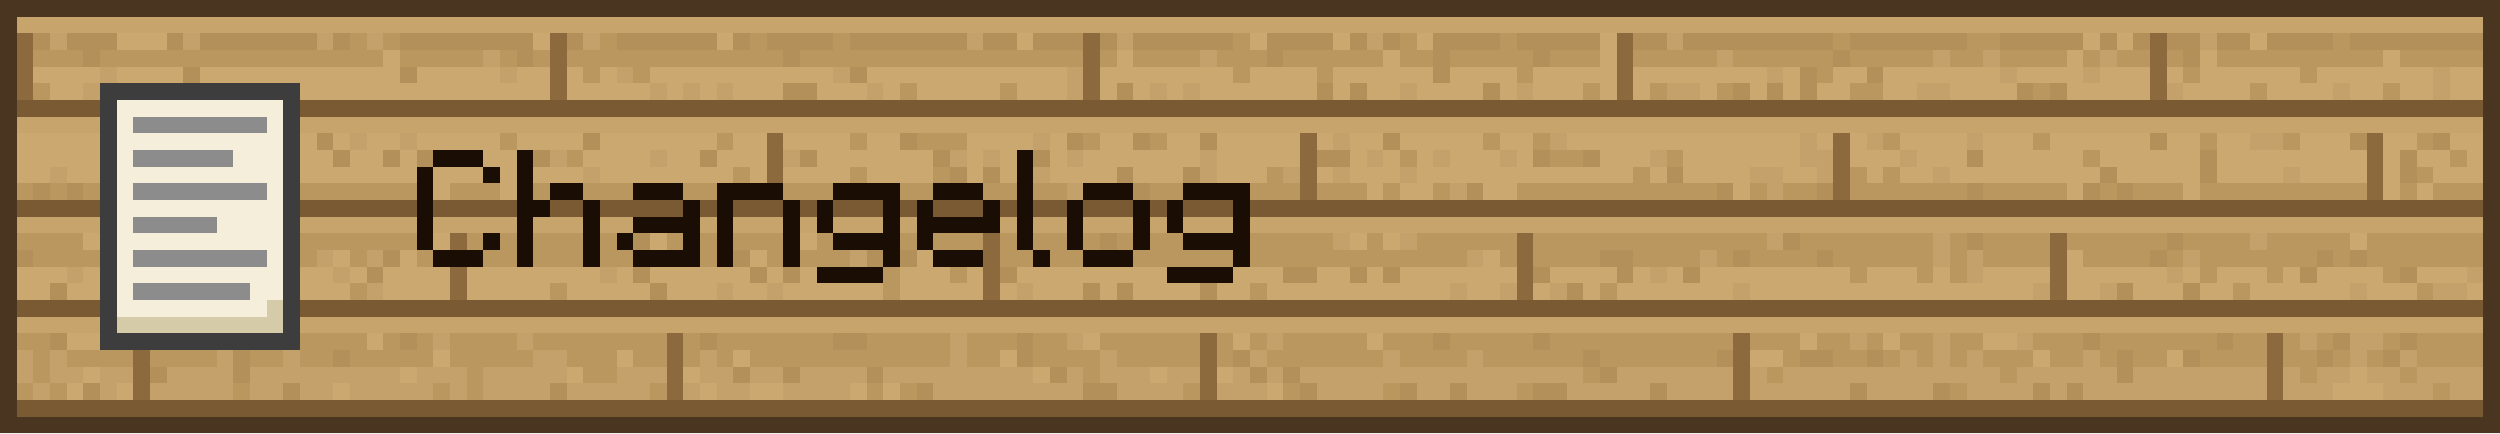
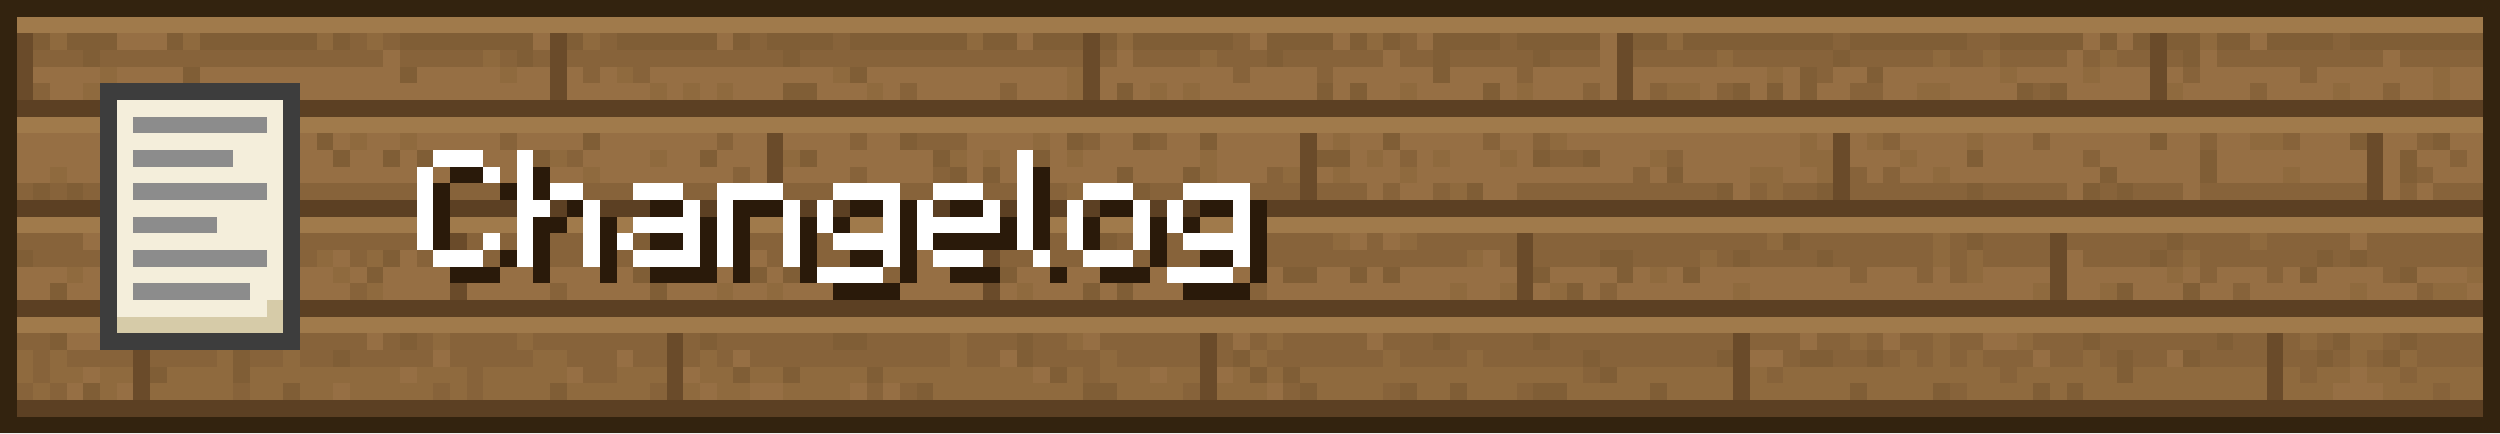
<svg xmlns="http://www.w3.org/2000/svg" width="300" height="52" viewBox="0 0 150 26" shape-rendering="crispEdges">
-   <path fill="#4a3520" d="M0 0h150v1h-150zM0 1h1v1h-1zM149 1h1v1h-1zM0 2h1v1h-1zM149 2h1v1h-1zM0 3h1v1h-1zM149 3h1v1h-1zM0 4h1v1h-1zM149 4h1v1h-1zM0 5h1v1h-1zM149 5h1v1h-1zM0 6h1v1h-1zM149 6h1v1h-1zM0 7h1v1h-1zM149 7h1v1h-1zM0 8h1v1h-1zM149 8h1v1h-1zM0 9h1v1h-1zM149 9h1v1h-1zM0 10h1v1h-1zM149 10h1v1h-1zM0 11h1v1h-1zM149 11h1v1h-1zM0 12h1v1h-1zM149 12h1v1h-1zM0 13h1v1h-1zM149 13h1v1h-1zM0 14h1v1h-1zM149 14h1v1h-1zM0 15h1v1h-1zM149 15h1v1h-1zM0 16h1v1h-1zM149 16h1v1h-1zM0 17h1v1h-1zM149 17h1v1h-1zM0 18h1v1h-1zM149 18h1v1h-1zM0 19h1v1h-1zM149 19h1v1h-1zM0 20h1v1h-1zM149 20h1v1h-1zM0 21h1v1h-1zM149 21h1v1h-1zM0 22h1v1h-1zM149 22h1v1h-1zM0 23h1v1h-1zM149 23h1v1h-1zM0 24h1v1h-1zM149 24h1v1h-1zM0 25h150v1h-150z" />
-   <path fill="#c7a46c" d="M1 1h148v1h-148zM1 7h5v1h-5zM18 7h131v1h-131zM1 13h5v1h-5zM18 13h7v1h-7zM26 13h5v1h-5zM32 13h3v1h-3zM36 13h2v1h-2zM42 13h1v1h-1zM44 13h3v1h-3zM48 13h1v1h-1zM50 13h3v1h-3zM54 13h1v1h-1zM60 13h1v1h-1zM62 13h2v1h-2zM65 13h3v1h-3zM69 13h1v1h-1zM71 13h3v1h-3zM75 13h74v1h-74zM1 19h5v1h-5zM18 19h131v1h-131z" />
-   <path fill="#8c6a3d" d="M1 2h1v1h-1zM33 2h1v1h-1zM65 2h1v1h-1zM97 2h1v1h-1zM129 2h1v1h-1zM1 3h1v1h-1zM33 3h1v1h-1zM65 3h1v1h-1zM97 3h1v1h-1zM129 3h1v1h-1zM1 4h1v1h-1zM33 4h1v1h-1zM65 4h1v1h-1zM97 4h1v1h-1zM129 4h1v1h-1zM1 5h1v1h-1zM33 5h1v1h-1zM65 5h1v1h-1zM97 5h1v1h-1zM129 5h1v1h-1zM46 8h1v1h-1zM78 8h1v1h-1zM110 8h1v1h-1zM142 8h1v1h-1zM46 9h1v1h-1zM78 9h1v1h-1zM110 9h1v1h-1zM142 9h1v1h-1zM46 10h1v1h-1zM78 10h1v1h-1zM110 10h1v1h-1zM142 10h1v1h-1zM78 11h1v1h-1zM110 11h1v1h-1zM142 11h1v1h-1zM27 14h1v1h-1zM59 14h1v1h-1zM91 14h1v1h-1zM123 14h1v1h-1zM59 15h1v1h-1zM91 15h1v1h-1zM123 15h1v1h-1zM27 16h1v1h-1zM59 16h1v1h-1zM91 16h1v1h-1zM123 16h1v1h-1zM27 17h1v1h-1zM59 17h1v1h-1zM91 17h1v1h-1zM123 17h1v1h-1zM40 20h1v1h-1zM72 20h1v1h-1zM104 20h1v1h-1zM136 20h1v1h-1zM8 21h1v1h-1zM40 21h1v1h-1zM72 21h1v1h-1zM104 21h1v1h-1zM136 21h1v1h-1zM8 22h1v1h-1zM40 22h1v1h-1zM72 22h1v1h-1zM104 22h1v1h-1zM136 22h1v1h-1zM8 23h1v1h-1zM40 23h1v1h-1zM72 23h1v1h-1zM104 23h1v1h-1zM136 23h1v1h-1z" />
-   <path fill="#b38f5a" d="M2 2h1v1h-1zM4 2h3v1h-3zM10 2h1v1h-1zM12 2h7v1h-7zM20 2h1v1h-1zM24 2h8v1h-8zM34 2h1v1h-1zM37 2h6v1h-6zM44 2h1v1h-1zM46 2h4v1h-4zM51 2h7v1h-7zM59 2h2v1h-2zM62 2h3v1h-3zM66 2h1v1h-1zM68 2h6v1h-6zM76 2h4v1h-4zM81 2h1v1h-1zM83 2h1v1h-1zM86 2h4v1h-4zM91 2h5v1h-5zM98 2h2v1h-2zM101 2h9v1h-9zM111 2h7v1h-7zM120 2h5v1h-5zM126 2h1v1h-1zM128 2h1v1h-1zM130 2h2v1h-2zM133 2h2v1h-2zM136 2h4v1h-4zM141 2h8v1h-8zM5 3h1v1h-1zM31 3h1v1h-1zM47 3h1v1h-1zM76 3h1v1h-1zM86 3h1v1h-1zM92 3h1v1h-1zM110 3h1v1h-1zM131 3h1v1h-1zM11 4h1v1h-1zM24 4h1v1h-1zM51 4h1v1h-1zM86 4h1v1h-1zM108 4h1v1h-1zM112 4h1v1h-1zM47 5h2v1h-2zM67 5h1v1h-1zM79 5h1v1h-1zM81 5h1v1h-1zM89 5h1v1h-1zM104 5h1v1h-1zM106 5h1v1h-1zM108 5h1v1h-1zM121 5h1v1h-1zM123 5h1v1h-1zM19 8h1v1h-1zM35 8h1v1h-1zM54 8h1v1h-1zM64 8h1v1h-1zM68 8h1v1h-1zM72 8h1v1h-1zM83 8h1v1h-1zM129 8h1v1h-1zM141 8h1v1h-1zM146 8h1v1h-1zM20 9h1v1h-1zM23 9h1v1h-1zM25 9h1v1h-1zM32 9h1v1h-1zM42 9h1v1h-1zM48 9h1v1h-1zM56 9h1v1h-1zM62 9h1v1h-1zM79 9h2v1h-2zM92 9h1v1h-1zM95 9h1v1h-1zM118 9h1v1h-1zM132 9h1v1h-1zM144 9h1v1h-1zM57 10h1v1h-1zM59 10h1v1h-1zM67 10h1v1h-1zM71 10h1v1h-1zM100 10h1v1h-1zM126 10h1v1h-1zM132 10h1v1h-1zM144 10h1v1h-1zM2 11h1v1h-1zM4 11h1v1h-1zM68 11h1v1h-1zM88 11h1v1h-1zM103 11h1v1h-1zM109 11h1v1h-1zM118 11h1v1h-1zM125 11h1v1h-1zM127 11h1v1h-1zM38 14h1v1h-1zM66 14h1v1h-1zM107 14h1v1h-1zM118 14h1v1h-1zM130 14h1v1h-1zM1 15h1v1h-1zM23 15h1v1h-1zM44 15h1v1h-1zM52 15h1v1h-1zM54 15h1v1h-1zM96 15h2v1h-2zM104 15h1v1h-1zM109 15h1v1h-1zM129 15h1v1h-1zM139 15h1v1h-1zM141 15h1v1h-1zM22 16h1v1h-1zM38 16h1v1h-1zM45 16h1v1h-1zM47 16h1v1h-1zM60 16h1v1h-1zM77 16h2v1h-2zM81 16h1v1h-1zM83 16h1v1h-1zM92 16h1v1h-1zM97 16h1v1h-1zM101 16h1v1h-1zM138 16h1v1h-1zM144 16h1v1h-1zM3 17h1v1h-1zM39 17h1v1h-1zM65 17h1v1h-1zM67 17h1v1h-1zM72 17h1v1h-1zM94 17h1v1h-1zM127 17h1v1h-1zM131 17h1v1h-1zM3 20h1v1h-1zM24 20h1v1h-1zM42 20h1v1h-1zM50 20h2v1h-2zM61 20h1v1h-1zM86 20h1v1h-1zM92 20h1v1h-1zM125 20h1v1h-1zM133 20h1v1h-1zM140 20h1v1h-1zM144 20h1v1h-1zM14 21h1v1h-1zM20 21h1v1h-1zM61 21h1v1h-1zM74 21h1v1h-1zM95 21h1v1h-1zM103 21h1v1h-1zM108 21h2v1h-2zM112 21h1v1h-1zM127 21h1v1h-1zM131 21h1v1h-1zM139 21h1v1h-1zM143 21h1v1h-1zM9 22h1v1h-1zM14 22h1v1h-1zM44 22h1v1h-1zM47 22h1v1h-1zM52 22h1v1h-1zM63 22h1v1h-1zM75 22h1v1h-1zM77 22h1v1h-1zM96 22h1v1h-1zM127 22h1v1h-1zM5 23h1v1h-1zM17 23h1v1h-1zM33 23h1v1h-1zM55 23h1v1h-1zM65 23h2v1h-2zM78 23h1v1h-1zM84 23h1v1h-1zM87 23h1v1h-1zM92 23h2v1h-2zM99 23h1v1h-1zM111 23h1v1h-1zM116 23h1v1h-1zM122 23h1v1h-1zM124 23h1v1h-1z" />
-   <path fill="#c4a06a" d="M3 2h1v1h-1zM11 2h1v1h-1zM19 2h1v1h-1zM22 2h1v1h-1zM35 2h1v1h-1zM58 2h1v1h-1zM67 2h1v1h-1zM82 2h1v1h-1zM100 2h1v1h-1zM132 2h1v1h-1zM29 3h1v1h-1zM72 3h1v1h-1zM103 3h1v1h-1zM116 3h1v1h-1zM119 3h1v1h-1zM126 3h1v1h-1zM6 4h1v1h-1zM30 4h1v1h-1zM37 4h1v1h-1zM50 4h1v1h-1zM64 4h1v1h-1zM106 4h1v1h-1zM120 4h1v1h-1zM125 4h1v1h-1zM146 4h1v1h-1zM5 5h1v1h-1zM39 5h1v1h-1zM41 5h1v1h-1zM43 5h1v1h-1zM52 5h1v1h-1zM64 5h1v1h-1zM69 5h1v1h-1zM71 5h1v1h-1zM84 5h1v1h-1zM91 5h1v1h-1zM100 5h2v1h-2zM115 5h2v1h-2zM130 5h1v1h-1zM140 5h1v1h-1zM146 5h1v1h-1zM21 8h1v1h-1zM24 8h1v1h-1zM62 8h1v1h-1zM80 8h1v1h-1zM93 8h1v1h-1zM108 8h1v1h-1zM112 8h1v1h-1zM118 8h1v1h-1zM135 8h2v1h-2zM33 9h1v1h-1zM39 9h1v1h-1zM47 9h1v1h-1zM57 9h1v1h-1zM59 9h1v1h-1zM64 9h1v1h-1zM72 9h1v1h-1zM82 9h1v1h-1zM86 9h1v1h-1zM90 9h1v1h-1zM99 9h1v1h-1zM108 9h2v1h-2zM114 9h1v1h-1zM3 10h1v1h-1zM35 10h1v1h-1zM62 10h1v1h-1zM72 10h1v1h-1zM77 10h1v1h-1zM80 10h1v1h-1zM84 10h1v1h-1zM105 10h2v1h-2zM109 10h1v1h-1zM116 10h1v1h-1zM137 10h1v1h-1zM64 11h1v1h-1zM87 11h1v1h-1zM106 11h1v1h-1zM80 14h1v1h-1zM84 14h1v1h-1zM106 14h1v1h-1zM116 14h1v1h-1zM135 14h1v1h-1zM19 15h1v1h-1zM22 15h1v1h-1zM51 15h1v1h-1zM88 15h1v1h-1zM102 15h1v1h-1zM116 15h1v1h-1zM118 15h1v1h-1zM131 15h1v1h-1zM4 16h1v1h-1zM20 16h1v1h-1zM36 16h1v1h-1zM99 16h1v1h-1zM118 16h1v1h-1zM130 16h1v1h-1zM148 16h1v1h-1zM22 17h1v1h-1zM43 17h1v1h-1zM46 17h1v1h-1zM61 17h1v1h-1zM87 17h1v1h-1zM90 17h1v1h-1zM93 17h1v1h-1zM104 17h1v1h-1zM122 17h1v1h-1zM126 17h1v1h-1zM141 17h1v1h-1zM146 17h2v1h-2zM26 20h1v1h-1zM31 20h1v1h-1zM57 20h1v1h-1zM64 20h1v1h-1zM76 20h1v1h-1zM111 20h1v1h-1zM116 20h1v1h-1zM121 20h1v1h-1zM138 20h1v1h-1zM141 20h2v1h-2zM1 21h1v1h-1zM3 21h1v1h-1zM13 21h1v1h-1zM17 21h1v1h-1zM32 21h2v1h-2zM42 21h1v1h-1zM57 21h1v1h-1zM66 21h1v1h-1zM75 21h1v1h-1zM83 21h1v1h-1zM88 21h1v1h-1zM114 21h1v1h-1zM116 21h1v1h-1zM118 21h1v1h-1zM125 21h1v1h-1zM141 21h1v1h-1zM144 21h1v1h-1zM1 22h1v1h-1zM3 22h2v1h-2zM6 22h2v1h-2zM10 22h4v1h-4zM15 22h9v1h-9zM25 22h3v1h-3zM29 22h5v1h-5zM37 22h3v1h-3zM42 22h2v1h-2zM45 22h2v1h-2zM48 22h4v1h-4zM53 22h9v1h-9zM64 22h1v1h-1zM66 22h3v1h-3zM70 22h2v1h-2zM74 22h1v1h-1zM76 22h1v1h-1zM78 22h17v1h-17zM97 22h7v1h-7zM105 22h1v1h-1zM107 22h13v1h-13zM121 22h6v1h-6zM128 22h8v1h-8zM137 22h1v1h-1zM139 22h2v1h-2zM142 22h2v1h-2zM145 22h4v1h-4zM2 23h1v1h-1zM6 23h1v1h-1zM9 23h5v1h-5zM15 23h2v1h-2zM18 23h2v1h-2zM21 23h5v1h-5zM27 23h1v1h-1zM29 23h4v1h-4zM34 23h5v1h-5zM41 23h1v1h-1zM43 23h2v1h-2zM47 23h4v1h-4zM56 23h9v1h-9zM67 23h4v1h-4zM73 23h3v1h-3zM79 23h4v1h-4zM85 23h2v1h-2zM88 23h3v1h-3zM94 23h5v1h-5zM100 23h4v1h-4zM105 23h6v1h-6zM112 23h4v1h-4zM118 23h4v1h-4zM123 23h1v1h-1zM125 23h11v1h-11zM137 23h3v1h-3zM143 23h3v1h-3zM147 23h2v1h-2z" />
-   <path fill="#cca871" d="M7 2h3v1h-3zM32 2h1v1h-1zM43 2h1v1h-1zM61 2h1v1h-1zM75 2h1v1h-1zM80 2h1v1h-1zM85 2h1v1h-1zM96 2h1v1h-1zM125 2h1v1h-1zM127 2h1v1h-1zM135 2h1v1h-1zM23 3h1v1h-1zM67 3h1v1h-1zM83 3h1v1h-1zM96 3h1v1h-1zM124 3h1v1h-1zM132 3h1v1h-1zM143 3h1v1h-1zM2 4h4v1h-4zM7 4h4v1h-4zM12 4h12v1h-12zM25 4h5v1h-5zM31 4h2v1h-2zM34 4h1v1h-1zM36 4h1v1h-1zM39 4h11v1h-11zM52 4h12v1h-12zM66 4h8v1h-8zM75 4h4v1h-4zM80 4h6v1h-6zM87 4h4v1h-4zM92 4h5v1h-5zM98 4h8v1h-8zM107 4h1v1h-1zM110 4h2v1h-2zM113 4h7v1h-7zM121 4h4v1h-4zM126 4h3v1h-3zM130 4h1v1h-1zM132 4h6v1h-6zM139 4h7v1h-7zM147 4h2v1h-2zM3 5h2v1h-2zM18 5h15v1h-15zM34 5h5v1h-5zM40 5h1v1h-1zM42 5h1v1h-1zM44 5h3v1h-3zM49 5h3v1h-3zM53 5h1v1h-1zM55 5h5v1h-5zM61 5h3v1h-3zM66 5h1v1h-1zM68 5h1v1h-1zM70 5h1v1h-1zM72 5h7v1h-7zM80 5h1v1h-1zM82 5h2v1h-2zM85 5h4v1h-4zM90 5h1v1h-1zM92 5h3v1h-3zM96 5h1v1h-1zM98 5h1v1h-1zM102 5h1v1h-1zM105 5h1v1h-1zM107 5h1v1h-1zM109 5h2v1h-2zM113 5h2v1h-2zM117 5h4v1h-4zM124 5h5v1h-5zM131 5h4v1h-4zM136 5h4v1h-4zM141 5h2v1h-2zM144 5h2v1h-2zM147 5h2v1h-2zM1 8h5v1h-5zM18 8h1v1h-1zM20 8h1v1h-1zM22 8h2v1h-2zM25 8h5v1h-5zM31 8h4v1h-4zM36 8h7v1h-7zM44 8h2v1h-2zM47 8h4v1h-4zM52 8h2v1h-2zM58 8h4v1h-4zM63 8h1v1h-1zM66 8h2v1h-2zM70 8h2v1h-2zM73 8h5v1h-5zM79 8h1v1h-1zM81 8h2v1h-2zM84 8h5v1h-5zM90 8h2v1h-2zM94 8h14v1h-14zM109 8h1v1h-1zM111 8h1v1h-1zM114 8h4v1h-4zM119 8h3v1h-3zM123 8h6v1h-6zM130 8h2v1h-2zM133 8h2v1h-2zM138 8h3v1h-3zM143 8h2v1h-2zM147 8h2v1h-2zM1 9h5v1h-5zM18 9h2v1h-2zM21 9h2v1h-2zM24 9h1v1h-1zM29 9h2v1h-2zM35 9h4v1h-4zM40 9h2v1h-2zM43 9h3v1h-3zM49 9h7v1h-7zM58 9h1v1h-1zM60 9h1v1h-1zM63 9h1v1h-1zM65 9h7v1h-7zM73 9h5v1h-5zM81 9h1v1h-1zM83 9h1v1h-1zM85 9h1v1h-1zM87 9h3v1h-3zM91 9h1v1h-1zM96 9h3v1h-3zM101 9h7v1h-7zM111 9h3v1h-3zM115 9h3v1h-3zM119 9h6v1h-6zM126 9h6v1h-6zM133 9h9v1h-9zM143 9h1v1h-1zM145 9h2v1h-2zM148 9h1v1h-1zM1 10h2v1h-2zM4 10h2v1h-2zM18 10h7v1h-7zM26 10h3v1h-3zM30 10h1v1h-1zM32 10h3v1h-3zM36 10h8v1h-8zM45 10h1v1h-1zM47 10h4v1h-4zM52 10h4v1h-4zM58 10h1v1h-1zM60 10h1v1h-1zM63 10h4v1h-4zM68 10h3v1h-3zM73 10h3v1h-3zM79 10h1v1h-1zM81 10h3v1h-3zM85 10h13v1h-13zM99 10h1v1h-1zM101 10h4v1h-4zM107 10h2v1h-2zM112 10h1v1h-1zM114 10h2v1h-2zM117 10h9v1h-9zM127 10h5v1h-5zM133 10h4v1h-4zM138 10h4v1h-4zM143 10h1v1h-1zM146 10h3v1h-3zM26 11h1v1h-1zM30 11h1v1h-1zM82 11h1v1h-1zM84 11h2v1h-2zM89 11h2v1h-2zM104 11h1v1h-1zM124 11h1v1h-1zM131 11h1v1h-1zM143 11h1v1h-1zM145 11h1v1h-1zM5 14h1v1h-1zM26 14h1v1h-1zM39 14h1v1h-1zM48 14h1v1h-1zM81 14h1v1h-1zM83 14h1v1h-1zM141 14h1v1h-1zM20 15h1v1h-1zM24 15h1v1h-1zM45 15h1v1h-1zM55 15h1v1h-1zM89 15h1v1h-1zM124 15h1v1h-1zM1 16h3v1h-3zM5 16h1v1h-1zM18 16h2v1h-2zM21 16h1v1h-1zM23 16h4v1h-4zM28 16h8v1h-8zM37 16h1v1h-1zM39 16h6v1h-6zM46 16h1v1h-1zM48 16h1v1h-1zM54 16h3v1h-3zM58 16h1v1h-1zM61 16h9v1h-9zM74 16h3v1h-3zM79 16h2v1h-2zM82 16h1v1h-1zM84 16h7v1h-7zM93 16h4v1h-4zM98 16h1v1h-1zM100 16h1v1h-1zM102 16h9v1h-9zM112 16h3v1h-3zM116 16h1v1h-1zM119 16h4v1h-4zM124 16h6v1h-6zM131 16h1v1h-1zM133 16h3v1h-3zM137 16h1v1h-1zM139 16h4v1h-4zM145 16h3v1h-3zM1 17h2v1h-2zM4 17h2v1h-2zM18 17h3v1h-3zM23 17h4v1h-4zM28 17h5v1h-5zM34 17h5v1h-5zM40 17h3v1h-3zM44 17h2v1h-2zM47 17h6v1h-6zM54 17h5v1h-5zM60 17h1v1h-1zM62 17h3v1h-3zM66 17h1v1h-1zM68 17h4v1h-4zM73 17h2v1h-2zM76 17h11v1h-11zM88 17h2v1h-2zM92 17h1v1h-1zM95 17h1v1h-1zM97 17h7v1h-7zM105 17h17v1h-17zM124 17h2v1h-2zM128 17h3v1h-3zM132 17h2v1h-2zM135 17h6v1h-6zM142 17h3v1h-3zM148 17h1v1h-1zM4 20h2v1h-2zM22 20h1v1h-1zM65 20h1v1h-1zM74 20h1v1h-1zM82 20h1v1h-1zM108 20h1v1h-1zM113 20h1v1h-1zM119 20h2v1h-2zM26 21h1v1h-1zM37 21h1v1h-1zM44 21h1v1h-1zM60 21h1v1h-1zM105 21h2v1h-2zM122 21h1v1h-1zM130 21h1v1h-1zM5 22h1v1h-1zM24 22h1v1h-1zM34 22h1v1h-1zM41 22h1v1h-1zM62 22h1v1h-1zM69 22h1v1h-1zM73 22h1v1h-1zM141 22h1v1h-1zM4 23h1v1h-1zM7 23h1v1h-1zM20 23h1v1h-1zM42 23h1v1h-1zM45 23h2v1h-2zM51 23h1v1h-1zM53 23h1v1h-1zM76 23h1v1h-1zM140 23h3v1h-3z" />
-   <path fill="#bb9760" d="M21 2h1v1h-1zM23 2h1v1h-1zM36 2h1v1h-1zM45 2h1v1h-1zM50 2h1v1h-1zM74 2h1v1h-1zM84 2h1v1h-1zM90 2h1v1h-1zM110 2h1v1h-1zM118 2h2v1h-2zM140 2h1v1h-1zM2 3h3v1h-3zM6 3h17v1h-17zM24 3h5v1h-5zM30 3h1v1h-1zM32 3h1v1h-1zM34 3h13v1h-13zM48 3h17v1h-17zM66 3h1v1h-1zM68 3h4v1h-4zM73 3h3v1h-3zM77 3h6v1h-6zM84 3h2v1h-2zM87 3h5v1h-5zM93 3h3v1h-3zM98 3h5v1h-5zM104 3h6v1h-6zM111 3h5v1h-5zM117 3h2v1h-2zM120 3h4v1h-4zM125 3h1v1h-1zM127 3h2v1h-2zM130 3h1v1h-1zM133 3h10v1h-10zM144 3h5v1h-5zM35 4h1v1h-1zM38 4h1v1h-1zM74 4h1v1h-1zM79 4h1v1h-1zM91 4h1v1h-1zM109 4h1v1h-1zM131 4h1v1h-1zM138 4h1v1h-1zM2 5h1v1h-1zM54 5h1v1h-1zM60 5h1v1h-1zM95 5h1v1h-1zM99 5h1v1h-1zM103 5h1v1h-1zM111 5h2v1h-2zM122 5h1v1h-1zM135 5h1v1h-1zM143 5h1v1h-1zM30 8h1v1h-1zM43 8h1v1h-1zM51 8h1v1h-1zM55 8h3v1h-3zM65 8h1v1h-1zM69 8h1v1h-1zM89 8h1v1h-1zM92 8h1v1h-1zM113 8h1v1h-1zM122 8h1v1h-1zM132 8h1v1h-1zM137 8h1v1h-1zM145 8h1v1h-1zM34 9h1v1h-1zM84 9h1v1h-1zM93 9h2v1h-2zM100 9h1v1h-1zM125 9h1v1h-1zM147 9h1v1h-1zM44 10h1v1h-1zM51 10h1v1h-1zM56 10h1v1h-1zM76 10h1v1h-1zM98 10h1v1h-1zM111 10h1v1h-1zM113 10h1v1h-1zM145 10h1v1h-1zM1 11h1v1h-1zM3 11h1v1h-1zM5 11h1v1h-1zM18 11h7v1h-7zM27 11h3v1h-3zM32 11h1v1h-1zM35 11h3v1h-3zM41 11h2v1h-2zM47 11h3v1h-3zM54 11h2v1h-2zM59 11h2v1h-2zM62 11h2v1h-2zM69 11h2v1h-2zM75 11h3v1h-3zM79 11h3v1h-3zM83 11h1v1h-1zM86 11h1v1h-1zM91 11h12v1h-12zM105 11h1v1h-1zM107 11h2v1h-2zM111 11h7v1h-7zM119 11h5v1h-5zM126 11h1v1h-1zM128 11h3v1h-3zM132 11h10v1h-10zM144 11h1v1h-1zM146 11h3v1h-3zM1 14h4v1h-4zM18 14h7v1h-7zM28 14h1v1h-1zM30 14h1v1h-1zM32 14h3v1h-3zM36 14h1v1h-1zM40 14h1v1h-1zM42 14h1v1h-1zM44 14h3v1h-3zM49 14h1v1h-1zM54 14h1v1h-1zM56 14h3v1h-3zM60 14h1v1h-1zM62 14h2v1h-2zM65 14h1v1h-1zM67 14h1v1h-1zM69 14h2v1h-2zM75 14h5v1h-5zM82 14h1v1h-1zM85 14h6v1h-6zM92 14h14v1h-14zM108 14h8v1h-8zM117 14h1v1h-1zM119 14h4v1h-4zM124 14h6v1h-6zM131 14h4v1h-4zM136 14h5v1h-5zM142 14h7v1h-7zM2 15h4v1h-4zM18 15h1v1h-1zM21 15h1v1h-1zM25 15h1v1h-1zM29 15h2v1h-2zM32 15h3v1h-3zM36 15h2v1h-2zM42 15h1v1h-1zM46 15h1v1h-1zM48 15h3v1h-3zM60 15h2v1h-2zM63 15h2v1h-2zM68 15h6v1h-6zM75 15h13v1h-13zM90 15h1v1h-1zM92 15h4v1h-4zM98 15h4v1h-4zM103 15h1v1h-1zM105 15h4v1h-4zM110 15h6v1h-6zM117 15h1v1h-1zM119 15h4v1h-4zM125 15h4v1h-4zM130 15h1v1h-1zM132 15h7v1h-7zM140 15h1v1h-1zM142 15h7v1h-7zM53 16h1v1h-1zM57 16h1v1h-1zM111 16h1v1h-1zM115 16h1v1h-1zM117 16h1v1h-1zM132 16h1v1h-1zM136 16h1v1h-1zM143 16h1v1h-1zM21 17h1v1h-1zM33 17h1v1h-1zM53 17h1v1h-1zM75 17h1v1h-1zM96 17h1v1h-1zM134 17h1v1h-1zM145 17h1v1h-1zM1 20h2v1h-2zM18 20h4v1h-4zM23 20h1v1h-1zM25 20h1v1h-1zM27 20h4v1h-4zM32 20h8v1h-8zM41 20h1v1h-1zM43 20h7v1h-7zM52 20h5v1h-5zM58 20h3v1h-3zM62 20h2v1h-2zM66 20h6v1h-6zM73 20h1v1h-1zM75 20h1v1h-1zM77 20h5v1h-5zM83 20h3v1h-3zM87 20h5v1h-5zM93 20h11v1h-11zM105 20h3v1h-3zM109 20h2v1h-2zM112 20h1v1h-1zM114 20h2v1h-2zM117 20h2v1h-2zM122 20h3v1h-3zM126 20h7v1h-7zM134 20h2v1h-2zM137 20h1v1h-1zM139 20h1v1h-1zM143 20h1v1h-1zM145 20h4v1h-4zM2 21h1v1h-1zM4 21h4v1h-4zM9 21h4v1h-4zM15 21h2v1h-2zM18 21h2v1h-2zM21 21h5v1h-5zM27 21h5v1h-5zM34 21h3v1h-3zM38 21h2v1h-2zM41 21h1v1h-1zM43 21h1v1h-1zM45 21h12v1h-12zM58 21h2v1h-2zM62 21h4v1h-4zM67 21h5v1h-5zM73 21h1v1h-1zM76 21h7v1h-7zM84 21h4v1h-4zM89 21h6v1h-6zM96 21h7v1h-7zM107 21h1v1h-1zM110 21h2v1h-2zM113 21h1v1h-1zM115 21h1v1h-1zM117 21h1v1h-1zM119 21h3v1h-3zM123 21h2v1h-2zM126 21h1v1h-1zM128 21h2v1h-2zM132 21h4v1h-4zM137 21h2v1h-2zM140 21h1v1h-1zM142 21h1v1h-1zM145 21h4v1h-4zM2 22h1v1h-1zM28 22h1v1h-1zM35 22h2v1h-2zM65 22h1v1h-1zM95 22h1v1h-1zM106 22h1v1h-1zM120 22h1v1h-1zM138 22h1v1h-1zM144 22h1v1h-1zM1 23h1v1h-1zM3 23h1v1h-1zM14 23h1v1h-1zM26 23h1v1h-1zM28 23h1v1h-1zM39 23h1v1h-1zM52 23h1v1h-1zM54 23h1v1h-1zM71 23h1v1h-1zM77 23h1v1h-1zM83 23h1v1h-1zM91 23h1v1h-1zM117 23h1v1h-1zM146 23h1v1h-1z" />
+   <path fill="#33230f" d="M0 0h150v1h-150zM0 1h1v1h-1zM149 1h1v1h-1zM0 2h1v1h-1zM149 2h1v1h-1zM0 3h1v1h-1zM149 3h1v1h-1zM0 4h1v1h-1zM149 4h1v1h-1zM0 5h1v1h-1zM149 5h1v1h-1zM0 6h1v1h-1zM149 6h1v1h-1zM0 7h1v1h-1zM149 7h1v1h-1zM0 8h1v1h-1zM149 8h1v1h-1zM0 9h1v1h-1zM149 9h1v1h-1zM0 10h1v1h-1zM149 10h1v1h-1zM0 11h1v1h-1zM149 11h1v1h-1zM0 12h1v1h-1zM149 12h1v1h-1zM0 13h1v1h-1zM149 13h1v1h-1zM0 14h1v1h-1zM149 14h1v1h-1zM0 15h1v1h-1zM149 15h1v1h-1zM0 16h1v1h-1zM149 16h1v1h-1zM0 17h1v1h-1zM149 17h1v1h-1zM0 18h1v1h-1zM149 18h1v1h-1zM0 19h1v1h-1zM149 19h1v1h-1zM0 20h1v1h-1zM149 20h1v1h-1zM0 21h1v1h-1zM149 21h1v1h-1zM0 22h1v1h-1zM149 22h1v1h-1zM0 23h1v1h-1zM149 23h1v1h-1zM0 24h1v1h-1zM149 24h1v1h-1zM0 25h150v1h-150z" />
+   <path fill="#a07a4b" d="M1 1h148v1h-148zM1 7h5v1h-5zM18 7h131v1h-131zM1 13h5v1h-5zM18 13h7v1h-7zM27 13h4v1h-4zM34 13h1v1h-1zM37 13h1v1h-1zM45 13h2v1h-2zM51 13h2v1h-2zM63 13h1v1h-1zM66 13h2v1h-2zM72 13h2v1h-2zM76 13h73v1h-73zM1 19h5v1h-5zM18 19h131v1h-131z" />
+   <path fill="#6a4b2a" d="M1 2h1v1h-1zM33 2h1v1h-1zM65 2h1v1h-1zM97 2h1v1h-1zM129 2h1v1h-1zM1 3h1v1h-1zM33 3h1v1h-1zM65 3h1v1h-1zM97 3h1v1h-1zM129 3h1v1h-1zM1 4h1v1h-1zM33 4h1v1h-1zM65 4h1v1h-1zM97 4h1v1h-1zM129 4h1v1h-1zM1 5h1v1h-1zM33 5h1v1h-1zM65 5h1v1h-1zM97 5h1v1h-1zM129 5h1v1h-1zM46 8h1v1h-1zM78 8h1v1h-1zM110 8h1v1h-1zM142 8h1v1h-1zM46 9h1v1h-1zM78 9h1v1h-1zM110 9h1v1h-1zM142 9h1v1h-1zM46 10h1v1h-1zM78 10h1v1h-1zM110 10h1v1h-1zM142 10h1v1h-1zM78 11h1v1h-1zM110 11h1v1h-1zM142 11h1v1h-1zM27 14h1v1h-1zM91 14h1v1h-1zM123 14h1v1h-1zM59 15h1v1h-1zM91 15h1v1h-1zM123 15h1v1h-1zM91 16h1v1h-1zM123 16h1v1h-1zM27 17h1v1h-1zM59 17h1v1h-1zM91 17h1v1h-1zM123 17h1v1h-1zM40 20h1v1h-1zM72 20h1v1h-1zM104 20h1v1h-1zM136 20h1v1h-1zM8 21h1v1h-1zM40 21h1v1h-1zM72 21h1v1h-1zM104 21h1v1h-1zM136 21h1v1h-1zM8 22h1v1h-1zM40 22h1v1h-1zM72 22h1v1h-1zM104 22h1v1h-1zM136 22h1v1h-1zM8 23h1v1h-1zM40 23h1v1h-1zM72 23h1v1h-1zM104 23h1v1h-1zM136 23h1v1h-1z" />
+   <path fill="#805e36" d="M2 2h1v1h-1zM4 2h3v1h-3zM10 2h1v1h-1zM12 2h7v1h-7zM20 2h1v1h-1zM24 2h8v1h-8zM34 2h1v1h-1zM37 2h6v1h-6zM44 2h1v1h-1zM46 2h4v1h-4zM51 2h7v1h-7zM59 2h2v1h-2zM62 2h3v1h-3zM66 2h1v1h-1zM68 2h6v1h-6zM76 2h4v1h-4zM81 2h1v1h-1zM83 2h1v1h-1zM86 2h4v1h-4zM91 2h5v1h-5zM98 2h2v1h-2zM101 2h9v1h-9zM111 2h7v1h-7zM120 2h5v1h-5zM126 2h1v1h-1zM128 2h1v1h-1zM130 2h2v1h-2zM133 2h2v1h-2zM136 2h4v1h-4zM141 2h8v1h-8zM5 3h1v1h-1zM31 3h1v1h-1zM47 3h1v1h-1zM76 3h1v1h-1zM86 3h1v1h-1zM92 3h1v1h-1zM110 3h1v1h-1zM131 3h1v1h-1zM11 4h1v1h-1zM24 4h1v1h-1zM51 4h1v1h-1zM86 4h1v1h-1zM108 4h1v1h-1zM112 4h1v1h-1zM47 5h2v1h-2zM67 5h1v1h-1zM79 5h1v1h-1zM81 5h1v1h-1zM89 5h1v1h-1zM104 5h1v1h-1zM106 5h1v1h-1zM108 5h1v1h-1zM121 5h1v1h-1zM123 5h1v1h-1zM19 8h1v1h-1zM35 8h1v1h-1zM54 8h1v1h-1zM64 8h1v1h-1zM68 8h1v1h-1zM72 8h1v1h-1zM83 8h1v1h-1zM129 8h1v1h-1zM141 8h1v1h-1zM146 8h1v1h-1zM20 9h1v1h-1zM23 9h1v1h-1zM25 9h1v1h-1zM32 9h1v1h-1zM42 9h1v1h-1zM48 9h1v1h-1zM56 9h1v1h-1zM62 9h1v1h-1zM79 9h2v1h-2zM92 9h1v1h-1zM95 9h1v1h-1zM118 9h1v1h-1zM132 9h1v1h-1zM144 9h1v1h-1zM57 10h1v1h-1zM59 10h1v1h-1zM67 10h1v1h-1zM71 10h1v1h-1zM100 10h1v1h-1zM126 10h1v1h-1zM132 10h1v1h-1zM144 10h1v1h-1zM2 11h1v1h-1zM4 11h1v1h-1zM68 11h1v1h-1zM88 11h1v1h-1zM103 11h1v1h-1zM109 11h1v1h-1zM118 11h1v1h-1zM125 11h1v1h-1zM127 11h1v1h-1zM38 14h1v1h-1zM66 14h1v1h-1zM107 14h1v1h-1zM118 14h1v1h-1zM130 14h1v1h-1zM1 15h1v1h-1zM23 15h1v1h-1zM96 15h2v1h-2zM104 15h1v1h-1zM109 15h1v1h-1zM129 15h1v1h-1zM139 15h1v1h-1zM141 15h1v1h-1zM22 16h1v1h-1zM38 16h1v1h-1zM45 16h1v1h-1zM47 16h1v1h-1zM60 16h1v1h-1zM77 16h2v1h-2zM81 16h1v1h-1zM83 16h1v1h-1zM92 16h1v1h-1zM97 16h1v1h-1zM101 16h1v1h-1zM138 16h1v1h-1zM144 16h1v1h-1zM3 17h1v1h-1zM39 17h1v1h-1zM65 17h1v1h-1zM67 17h1v1h-1zM94 17h1v1h-1zM127 17h1v1h-1zM131 17h1v1h-1zM3 20h1v1h-1zM24 20h1v1h-1zM42 20h1v1h-1zM50 20h2v1h-2zM61 20h1v1h-1zM86 20h1v1h-1zM92 20h1v1h-1zM125 20h1v1h-1zM133 20h1v1h-1zM140 20h1v1h-1zM144 20h1v1h-1zM14 21h1v1h-1zM20 21h1v1h-1zM61 21h1v1h-1zM74 21h1v1h-1zM95 21h1v1h-1zM103 21h1v1h-1zM108 21h2v1h-2zM112 21h1v1h-1zM127 21h1v1h-1zM131 21h1v1h-1zM139 21h1v1h-1zM143 21h1v1h-1zM9 22h1v1h-1zM14 22h1v1h-1zM44 22h1v1h-1zM47 22h1v1h-1zM52 22h1v1h-1zM63 22h1v1h-1zM75 22h1v1h-1zM77 22h1v1h-1zM96 22h1v1h-1zM127 22h1v1h-1zM5 23h1v1h-1zM17 23h1v1h-1zM33 23h1v1h-1zM55 23h1v1h-1zM65 23h2v1h-2zM78 23h1v1h-1zM84 23h1v1h-1zM87 23h1v1h-1zM92 23h2v1h-2zM99 23h1v1h-1zM111 23h1v1h-1zM116 23h1v1h-1zM122 23h1v1h-1zM124 23h1v1h-1z" />
+   <path fill="#8f6a3e" d="M3 2h1v1h-1zM11 2h1v1h-1zM19 2h1v1h-1zM22 2h1v1h-1zM35 2h1v1h-1zM58 2h1v1h-1zM67 2h1v1h-1zM82 2h1v1h-1zM100 2h1v1h-1zM132 2h1v1h-1zM29 3h1v1h-1zM72 3h1v1h-1zM103 3h1v1h-1zM116 3h1v1h-1zM119 3h1v1h-1zM126 3h1v1h-1zM6 4h1v1h-1zM30 4h1v1h-1zM37 4h1v1h-1zM50 4h1v1h-1zM64 4h1v1h-1zM106 4h1v1h-1zM120 4h1v1h-1zM125 4h1v1h-1zM146 4h1v1h-1zM5 5h1v1h-1zM39 5h1v1h-1zM41 5h1v1h-1zM43 5h1v1h-1zM52 5h1v1h-1zM64 5h1v1h-1zM69 5h1v1h-1zM71 5h1v1h-1zM84 5h1v1h-1zM91 5h1v1h-1zM100 5h2v1h-2zM115 5h2v1h-2zM130 5h1v1h-1zM140 5h1v1h-1zM146 5h1v1h-1zM21 8h1v1h-1zM24 8h1v1h-1zM62 8h1v1h-1zM80 8h1v1h-1zM93 8h1v1h-1zM108 8h1v1h-1zM112 8h1v1h-1zM118 8h1v1h-1zM135 8h2v1h-2zM33 9h1v1h-1zM39 9h1v1h-1zM47 9h1v1h-1zM57 9h1v1h-1zM59 9h1v1h-1zM64 9h1v1h-1zM72 9h1v1h-1zM82 9h1v1h-1zM86 9h1v1h-1zM90 9h1v1h-1zM99 9h1v1h-1zM108 9h2v1h-2zM114 9h1v1h-1zM3 10h1v1h-1zM35 10h1v1h-1zM72 10h1v1h-1zM77 10h1v1h-1zM80 10h1v1h-1zM84 10h1v1h-1zM105 10h2v1h-2zM109 10h1v1h-1zM116 10h1v1h-1zM137 10h1v1h-1zM64 11h1v1h-1zM87 11h1v1h-1zM106 11h1v1h-1zM80 14h1v1h-1zM84 14h1v1h-1zM106 14h1v1h-1zM116 14h1v1h-1zM135 14h1v1h-1zM19 15h1v1h-1zM22 15h1v1h-1zM88 15h1v1h-1zM102 15h1v1h-1zM116 15h1v1h-1zM118 15h1v1h-1zM131 15h1v1h-1zM4 16h1v1h-1zM20 16h1v1h-1zM99 16h1v1h-1zM118 16h1v1h-1zM130 16h1v1h-1zM148 16h1v1h-1zM22 17h1v1h-1zM43 17h1v1h-1zM46 17h1v1h-1zM61 17h1v1h-1zM87 17h1v1h-1zM90 17h1v1h-1zM93 17h1v1h-1zM104 17h1v1h-1zM122 17h1v1h-1zM126 17h1v1h-1zM141 17h1v1h-1zM146 17h2v1h-2zM26 20h1v1h-1zM31 20h1v1h-1zM57 20h1v1h-1zM64 20h1v1h-1zM76 20h1v1h-1zM111 20h1v1h-1zM116 20h1v1h-1zM121 20h1v1h-1zM138 20h1v1h-1zM141 20h2v1h-2zM1 21h1v1h-1zM3 21h1v1h-1zM13 21h1v1h-1zM17 21h1v1h-1zM32 21h2v1h-2zM42 21h1v1h-1zM57 21h1v1h-1zM66 21h1v1h-1zM75 21h1v1h-1zM83 21h1v1h-1zM88 21h1v1h-1zM114 21h1v1h-1zM116 21h1v1h-1zM118 21h1v1h-1zM125 21h1v1h-1zM141 21h1v1h-1zM144 21h1v1h-1zM1 22h1v1h-1zM3 22h2v1h-2zM6 22h2v1h-2zM10 22h4v1h-4zM15 22h9v1h-9zM25 22h3v1h-3zM29 22h5v1h-5zM37 22h3v1h-3zM42 22h2v1h-2zM45 22h2v1h-2zM48 22h4v1h-4zM53 22h9v1h-9zM64 22h1v1h-1zM66 22h3v1h-3zM70 22h2v1h-2zM74 22h1v1h-1zM76 22h1v1h-1zM78 22h17v1h-17zM97 22h7v1h-7zM105 22h1v1h-1zM107 22h13v1h-13zM121 22h6v1h-6zM128 22h8v1h-8zM137 22h1v1h-1zM139 22h2v1h-2zM142 22h2v1h-2zM145 22h4v1h-4zM2 23h1v1h-1zM6 23h1v1h-1zM9 23h5v1h-5zM15 23h2v1h-2zM18 23h2v1h-2zM21 23h5v1h-5zM27 23h1v1h-1zM29 23h4v1h-4zM34 23h5v1h-5zM41 23h1v1h-1zM43 23h2v1h-2zM47 23h4v1h-4zM56 23h9v1h-9zM67 23h4v1h-4zM73 23h3v1h-3zM79 23h4v1h-4zM85 23h2v1h-2zM88 23h3v1h-3zM94 23h5v1h-5zM100 23h4v1h-4zM105 23h6v1h-6zM112 23h4v1h-4zM118 23h4v1h-4zM123 23h1v1h-1zM125 23h11v1h-11zM137 23h3v1h-3zM143 23h3v1h-3zM147 23h2v1h-2z" />
+   <path fill="#966f44" d="M7 2h3v1h-3zM32 2h1v1h-1zM43 2h1v1h-1zM61 2h1v1h-1zM75 2h1v1h-1zM80 2h1v1h-1zM85 2h1v1h-1zM96 2h1v1h-1zM125 2h1v1h-1zM127 2h1v1h-1zM135 2h1v1h-1zM23 3h1v1h-1zM67 3h1v1h-1zM83 3h1v1h-1zM96 3h1v1h-1zM124 3h1v1h-1zM132 3h1v1h-1zM143 3h1v1h-1zM2 4h4v1h-4zM7 4h4v1h-4zM12 4h12v1h-12zM25 4h5v1h-5zM31 4h2v1h-2zM34 4h1v1h-1zM36 4h1v1h-1zM39 4h11v1h-11zM52 4h12v1h-12zM66 4h8v1h-8zM75 4h4v1h-4zM80 4h6v1h-6zM87 4h4v1h-4zM92 4h5v1h-5zM98 4h8v1h-8zM107 4h1v1h-1zM110 4h2v1h-2zM113 4h7v1h-7zM121 4h4v1h-4zM126 4h3v1h-3zM130 4h1v1h-1zM132 4h6v1h-6zM139 4h7v1h-7zM147 4h2v1h-2zM3 5h2v1h-2zM18 5h15v1h-15zM34 5h5v1h-5zM40 5h1v1h-1zM42 5h1v1h-1zM44 5h3v1h-3zM49 5h3v1h-3zM53 5h1v1h-1zM55 5h5v1h-5zM61 5h3v1h-3zM66 5h1v1h-1zM68 5h1v1h-1zM70 5h1v1h-1zM72 5h7v1h-7zM80 5h1v1h-1zM82 5h2v1h-2zM85 5h4v1h-4zM90 5h1v1h-1zM92 5h3v1h-3zM96 5h1v1h-1zM98 5h1v1h-1zM102 5h1v1h-1zM105 5h1v1h-1zM107 5h1v1h-1zM109 5h2v1h-2zM113 5h2v1h-2zM117 5h4v1h-4zM124 5h5v1h-5zM131 5h4v1h-4zM136 5h4v1h-4zM141 5h2v1h-2zM144 5h2v1h-2zM147 5h2v1h-2zM1 8h5v1h-5zM18 8h1v1h-1zM20 8h1v1h-1zM22 8h2v1h-2zM25 8h5v1h-5zM31 8h4v1h-4zM36 8h7v1h-7zM44 8h2v1h-2zM47 8h4v1h-4zM52 8h2v1h-2zM58 8h4v1h-4zM63 8h1v1h-1zM66 8h2v1h-2zM70 8h2v1h-2zM73 8h5v1h-5zM79 8h1v1h-1zM81 8h2v1h-2zM84 8h5v1h-5zM90 8h2v1h-2zM94 8h14v1h-14zM109 8h1v1h-1zM111 8h1v1h-1zM114 8h4v1h-4zM119 8h3v1h-3zM123 8h6v1h-6zM130 8h2v1h-2zM133 8h2v1h-2zM138 8h3v1h-3zM143 8h2v1h-2zM147 8h2v1h-2zM1 9h5v1h-5zM18 9h2v1h-2zM21 9h2v1h-2zM24 9h1v1h-1zM29 9h2v1h-2zM35 9h4v1h-4zM40 9h2v1h-2zM43 9h3v1h-3zM49 9h7v1h-7zM58 9h1v1h-1zM60 9h1v1h-1zM63 9h1v1h-1zM65 9h7v1h-7zM73 9h5v1h-5zM81 9h1v1h-1zM83 9h1v1h-1zM85 9h1v1h-1zM87 9h3v1h-3zM91 9h1v1h-1zM96 9h3v1h-3zM101 9h7v1h-7zM111 9h3v1h-3zM115 9h3v1h-3zM119 9h6v1h-6zM126 9h6v1h-6zM133 9h9v1h-9zM143 9h1v1h-1zM145 9h2v1h-2zM148 9h1v1h-1zM1 10h2v1h-2zM4 10h2v1h-2zM18 10h7v1h-7zM26 10h1v1h-1zM30 10h1v1h-1zM33 10h2v1h-2zM36 10h8v1h-8zM45 10h1v1h-1zM47 10h4v1h-4zM52 10h4v1h-4zM58 10h1v1h-1zM60 10h1v1h-1zM63 10h4v1h-4zM68 10h3v1h-3zM73 10h3v1h-3zM79 10h1v1h-1zM81 10h3v1h-3zM85 10h13v1h-13zM99 10h1v1h-1zM101 10h4v1h-4zM107 10h2v1h-2zM112 10h1v1h-1zM114 10h2v1h-2zM117 10h9v1h-9zM127 10h5v1h-5zM133 10h4v1h-4zM138 10h4v1h-4zM143 10h1v1h-1zM146 10h3v1h-3zM82 11h1v1h-1zM84 11h2v1h-2zM89 11h2v1h-2zM104 11h1v1h-1zM124 11h1v1h-1zM131 11h1v1h-1zM143 11h1v1h-1zM145 11h1v1h-1zM5 14h1v1h-1zM81 14h1v1h-1zM83 14h1v1h-1zM141 14h1v1h-1zM20 15h1v1h-1zM24 15h1v1h-1zM45 15h1v1h-1zM55 15h1v1h-1zM89 15h1v1h-1zM124 15h1v1h-1zM1 16h3v1h-3zM5 16h1v1h-1zM18 16h2v1h-2zM21 16h1v1h-1zM23 16h4v1h-4zM30 16h2v1h-2zM33 16h3v1h-3zM37 16h1v1h-1zM43 16h1v1h-1zM46 16h1v1h-1zM55 16h2v1h-2zM61 16h2v1h-2zM64 16h2v1h-2zM69 16h1v1h-1zM74 16h1v1h-1zM76 16h1v1h-1zM79 16h2v1h-2zM82 16h1v1h-1zM84 16h7v1h-7zM93 16h4v1h-4zM98 16h1v1h-1zM100 16h1v1h-1zM102 16h9v1h-9zM112 16h3v1h-3zM116 16h1v1h-1zM119 16h4v1h-4zM124 16h6v1h-6zM131 16h1v1h-1zM133 16h3v1h-3zM137 16h1v1h-1zM139 16h4v1h-4zM145 16h3v1h-3zM1 17h2v1h-2zM4 17h2v1h-2zM18 17h3v1h-3zM23 17h4v1h-4zM28 17h5v1h-5zM34 17h5v1h-5zM40 17h3v1h-3zM44 17h2v1h-2zM47 17h3v1h-3zM54 17h5v1h-5zM60 17h1v1h-1zM62 17h3v1h-3zM66 17h1v1h-1zM68 17h3v1h-3zM76 17h11v1h-11zM88 17h2v1h-2zM92 17h1v1h-1zM95 17h1v1h-1zM97 17h7v1h-7zM105 17h17v1h-17zM124 17h2v1h-2zM128 17h3v1h-3zM132 17h2v1h-2zM135 17h6v1h-6zM142 17h3v1h-3zM148 17h1v1h-1zM4 20h2v1h-2zM22 20h1v1h-1zM65 20h1v1h-1zM74 20h1v1h-1zM82 20h1v1h-1zM108 20h1v1h-1zM113 20h1v1h-1zM119 20h2v1h-2zM26 21h1v1h-1zM37 21h1v1h-1zM44 21h1v1h-1zM60 21h1v1h-1zM105 21h2v1h-2zM122 21h1v1h-1zM130 21h1v1h-1zM5 22h1v1h-1zM24 22h1v1h-1zM34 22h1v1h-1zM41 22h1v1h-1zM62 22h1v1h-1zM69 22h1v1h-1zM73 22h1v1h-1zM141 22h1v1h-1zM4 23h1v1h-1zM7 23h1v1h-1zM20 23h1v1h-1zM42 23h1v1h-1zM45 23h2v1h-2zM51 23h1v1h-1zM53 23h1v1h-1zM76 23h1v1h-1zM140 23h3v1h-3z" />
+   <path fill="#87633a" d="M21 2h1v1h-1zM23 2h1v1h-1zM36 2h1v1h-1zM45 2h1v1h-1zM50 2h1v1h-1zM74 2h1v1h-1zM84 2h1v1h-1zM90 2h1v1h-1zM110 2h1v1h-1zM118 2h2v1h-2zM140 2h1v1h-1zM2 3h3v1h-3zM6 3h17v1h-17zM24 3h5v1h-5zM30 3h1v1h-1zM32 3h1v1h-1zM34 3h13v1h-13zM48 3h17v1h-17zM66 3h1v1h-1zM68 3h4v1h-4zM73 3h3v1h-3zM77 3h6v1h-6zM84 3h2v1h-2zM87 3h5v1h-5zM93 3h3v1h-3zM98 3h5v1h-5zM104 3h6v1h-6zM111 3h5v1h-5zM117 3h2v1h-2zM120 3h4v1h-4zM125 3h1v1h-1zM127 3h2v1h-2zM130 3h1v1h-1zM133 3h10v1h-10zM144 3h5v1h-5zM35 4h1v1h-1zM38 4h1v1h-1zM74 4h1v1h-1zM79 4h1v1h-1zM91 4h1v1h-1zM109 4h1v1h-1zM131 4h1v1h-1zM138 4h1v1h-1zM2 5h1v1h-1zM54 5h1v1h-1zM60 5h1v1h-1zM95 5h1v1h-1zM99 5h1v1h-1zM103 5h1v1h-1zM111 5h2v1h-2zM122 5h1v1h-1zM135 5h1v1h-1zM143 5h1v1h-1zM30 8h1v1h-1zM43 8h1v1h-1zM51 8h1v1h-1zM55 8h3v1h-3zM65 8h1v1h-1zM69 8h1v1h-1zM89 8h1v1h-1zM92 8h1v1h-1zM113 8h1v1h-1zM122 8h1v1h-1zM132 8h1v1h-1zM137 8h1v1h-1zM145 8h1v1h-1zM34 9h1v1h-1zM84 9h1v1h-1zM93 9h2v1h-2zM100 9h1v1h-1zM125 9h1v1h-1zM147 9h1v1h-1zM44 10h1v1h-1zM51 10h1v1h-1zM56 10h1v1h-1zM76 10h1v1h-1zM98 10h1v1h-1zM111 10h1v1h-1zM113 10h1v1h-1zM145 10h1v1h-1zM1 11h1v1h-1zM3 11h1v1h-1zM5 11h1v1h-1zM18 11h7v1h-7zM27 11h3v1h-3zM35 11h3v1h-3zM41 11h2v1h-2zM47 11h3v1h-3zM54 11h2v1h-2zM59 11h2v1h-2zM63 11h1v1h-1zM69 11h2v1h-2zM75 11h3v1h-3zM79 11h3v1h-3zM83 11h1v1h-1zM86 11h1v1h-1zM91 11h12v1h-12zM105 11h1v1h-1zM107 11h2v1h-2zM111 11h7v1h-7zM119 11h5v1h-5zM126 11h1v1h-1zM128 11h3v1h-3zM132 11h10v1h-10zM144 11h1v1h-1zM146 11h3v1h-3zM1 14h4v1h-4zM18 14h7v1h-7zM28 14h1v1h-1zM30 14h1v1h-1zM33 14h2v1h-2zM45 14h2v1h-2zM49 14h1v1h-1zM63 14h1v1h-1zM67 14h1v1h-1zM70 14h1v1h-1zM76 14h4v1h-4zM82 14h1v1h-1zM85 14h6v1h-6zM92 14h14v1h-14zM108 14h8v1h-8zM117 14h1v1h-1zM119 14h4v1h-4zM124 14h6v1h-6zM131 14h4v1h-4zM136 14h5v1h-5zM142 14h7v1h-7zM2 15h4v1h-4zM18 15h1v1h-1zM21 15h1v1h-1zM25 15h1v1h-1zM29 15h1v1h-1zM33 15h2v1h-2zM37 15h1v1h-1zM46 15h1v1h-1zM49 15h2v1h-2zM60 15h2v1h-2zM63 15h2v1h-2zM68 15h1v1h-1zM70 15h2v1h-2zM76 15h12v1h-12zM90 15h1v1h-1zM92 15h4v1h-4zM98 15h4v1h-4zM103 15h1v1h-1zM105 15h4v1h-4zM110 15h6v1h-6zM117 15h1v1h-1zM119 15h4v1h-4zM125 15h4v1h-4zM130 15h1v1h-1zM132 15h7v1h-7zM140 15h1v1h-1zM142 15h7v1h-7zM53 16h1v1h-1zM111 16h1v1h-1zM115 16h1v1h-1zM117 16h1v1h-1zM132 16h1v1h-1zM136 16h1v1h-1zM143 16h1v1h-1zM21 17h1v1h-1zM33 17h1v1h-1zM75 17h1v1h-1zM96 17h1v1h-1zM134 17h1v1h-1zM145 17h1v1h-1zM1 20h2v1h-2zM18 20h4v1h-4zM23 20h1v1h-1zM25 20h1v1h-1zM27 20h4v1h-4zM32 20h8v1h-8zM41 20h1v1h-1zM43 20h7v1h-7zM52 20h5v1h-5zM58 20h3v1h-3zM62 20h2v1h-2zM66 20h6v1h-6zM73 20h1v1h-1zM75 20h1v1h-1zM77 20h5v1h-5zM83 20h3v1h-3zM87 20h5v1h-5zM93 20h11v1h-11zM105 20h3v1h-3zM109 20h2v1h-2zM112 20h1v1h-1zM114 20h2v1h-2zM117 20h2v1h-2zM122 20h3v1h-3zM126 20h7v1h-7zM134 20h2v1h-2zM137 20h1v1h-1zM139 20h1v1h-1zM143 20h1v1h-1zM145 20h4v1h-4zM2 21h1v1h-1zM4 21h4v1h-4zM9 21h4v1h-4zM15 21h2v1h-2zM18 21h2v1h-2zM21 21h5v1h-5zM27 21h5v1h-5zM34 21h3v1h-3zM38 21h2v1h-2zM41 21h1v1h-1zM43 21h1v1h-1zM45 21h12v1h-12zM58 21h2v1h-2zM62 21h4v1h-4zM67 21h5v1h-5zM73 21h1v1h-1zM76 21h7v1h-7zM84 21h4v1h-4zM89 21h6v1h-6zM96 21h7v1h-7zM107 21h1v1h-1zM110 21h2v1h-2zM113 21h1v1h-1zM115 21h1v1h-1zM117 21h1v1h-1zM119 21h3v1h-3zM123 21h2v1h-2zM126 21h1v1h-1zM128 21h2v1h-2zM132 21h4v1h-4zM137 21h2v1h-2zM140 21h1v1h-1zM142 21h1v1h-1zM145 21h4v1h-4zM2 22h1v1h-1zM28 22h1v1h-1zM35 22h2v1h-2zM65 22h1v1h-1zM95 22h1v1h-1zM106 22h1v1h-1zM120 22h1v1h-1zM138 22h1v1h-1zM144 22h1v1h-1zM1 23h1v1h-1zM3 23h1v1h-1zM14 23h1v1h-1zM26 23h1v1h-1zM28 23h1v1h-1zM39 23h1v1h-1zM52 23h1v1h-1zM54 23h1v1h-1zM71 23h1v1h-1zM77 23h1v1h-1zM83 23h1v1h-1zM91 23h1v1h-1zM117 23h1v1h-1zM146 23h1v1h-1z" />
  <path fill="#3d3d3d" d="M6 5h12v1h-12zM6 6h1v1h-1zM17 6h1v1h-1zM6 7h1v1h-1zM17 7h1v1h-1zM6 8h1v1h-1zM17 8h1v1h-1zM6 9h1v1h-1zM17 9h1v1h-1zM6 10h1v1h-1zM17 10h1v1h-1zM6 11h1v1h-1zM17 11h1v1h-1zM6 12h1v1h-1zM17 12h1v1h-1zM6 13h1v1h-1zM17 13h1v1h-1zM6 14h1v1h-1zM17 14h1v1h-1zM6 15h1v1h-1zM17 15h1v1h-1zM6 16h1v1h-1zM17 16h1v1h-1zM6 17h1v1h-1zM17 17h1v1h-1zM6 18h1v1h-1zM17 18h1v1h-1zM6 19h1v1h-1zM17 19h1v1h-1zM6 20h12v1h-12z" />
-   <path fill="#7a5a33" d="M1 6h5v1h-5zM18 6h131v1h-131zM1 12h5v1h-5zM18 12h7v1h-7zM26 12h5v1h-5zM33 12h2v1h-2zM36 12h5v1h-5zM42 12h1v1h-1zM44 12h3v1h-3zM48 12h1v1h-1zM50 12h3v1h-3zM54 12h1v1h-1zM56 12h3v1h-3zM60 12h1v1h-1zM62 12h2v1h-2zM65 12h3v1h-3zM69 12h1v1h-1zM71 12h3v1h-3zM75 12h74v1h-74zM1 18h5v1h-5zM18 18h131v1h-131zM1 24h148v1h-148z" />
+   <path fill="#5c4023" d="M1 6h5v1h-5zM18 6h131v1h-131zM1 12h5v1h-5zM18 12h7v1h-7zM27 12h4v1h-4zM33 12h1v1h-1zM36 12h3v1h-3zM42 12h1v1h-1zM48 12h1v1h-1zM50 12h1v1h-1zM56 12h1v1h-1zM60 12h1v1h-1zM63 12h1v1h-1zM65 12h1v1h-1zM69 12h1v1h-1zM71 12h1v1h-1zM76 12h73v1h-73zM1 18h5v1h-5zM18 18h131v1h-131zM1 24h148v1h-148z" />
  <path fill="#f4eedb" d="M7 6h10v1h-10zM7 7h1v1h-1zM16 7h1v1h-1zM7 8h10v1h-10zM7 9h1v1h-1zM14 9h3v1h-3zM7 10h10v1h-10zM7 11h1v1h-1zM16 11h1v1h-1zM7 12h10v1h-10zM7 13h1v1h-1zM13 13h4v1h-4zM7 14h10v1h-10zM7 15h1v1h-1zM16 15h1v1h-1zM7 16h10v1h-10zM7 17h1v1h-1zM15 17h2v1h-2zM7 18h9v1h-9z" />
  <path fill="#8c8c8c" d="M8 7h8v1h-8zM8 9h6v1h-6zM8 11h8v1h-8zM8 13h5v1h-5zM8 15h8v1h-8zM8 17h7v1h-7z" />
-   <path fill="#1a0e04" d="M26 9h3v1h-3zM31 9h1v1h-1zM61 9h1v1h-1zM25 10h1v1h-1zM29 10h1v1h-1zM31 10h1v1h-1zM61 10h1v1h-1zM25 11h1v1h-1zM31 11h1v1h-1zM33 11h2v1h-2zM38 11h3v1h-3zM43 11h4v1h-4zM50 11h4v1h-4zM56 11h3v1h-3zM61 11h1v1h-1zM65 11h3v1h-3zM71 11h4v1h-4zM25 12h1v1h-1zM31 12h2v1h-2zM35 12h1v1h-1zM41 12h1v1h-1zM43 12h1v1h-1zM47 12h1v1h-1zM49 12h1v1h-1zM53 12h1v1h-1zM55 12h1v1h-1zM59 12h1v1h-1zM61 12h1v1h-1zM64 12h1v1h-1zM68 12h1v1h-1zM70 12h1v1h-1zM74 12h1v1h-1zM25 13h1v1h-1zM31 13h1v1h-1zM35 13h1v1h-1zM38 13h4v1h-4zM43 13h1v1h-1zM47 13h1v1h-1zM49 13h1v1h-1zM53 13h1v1h-1zM55 13h5v1h-5zM61 13h1v1h-1zM64 13h1v1h-1zM68 13h1v1h-1zM70 13h1v1h-1zM74 13h1v1h-1zM25 14h1v1h-1zM29 14h1v1h-1zM31 14h1v1h-1zM35 14h1v1h-1zM37 14h1v1h-1zM41 14h1v1h-1zM43 14h1v1h-1zM47 14h1v1h-1zM50 14h4v1h-4zM55 14h1v1h-1zM61 14h1v1h-1zM64 14h1v1h-1zM68 14h1v1h-1zM71 14h4v1h-4zM26 15h3v1h-3zM31 15h1v1h-1zM35 15h1v1h-1zM38 15h4v1h-4zM43 15h1v1h-1zM47 15h1v1h-1zM53 15h1v1h-1zM56 15h3v1h-3zM62 15h1v1h-1zM65 15h3v1h-3zM74 15h1v1h-1zM49 16h4v1h-4zM70 16h4v1h-4z" />
+   <path fill="#ffffff" d="M26 9h3v1h-3zM31 9h1v1h-1zM61 9h1v1h-1zM25 10h1v1h-1zM29 10h1v1h-1zM31 10h1v1h-1zM61 10h1v1h-1zM25 11h1v1h-1zM31 11h1v1h-1zM33 11h2v1h-2zM38 11h3v1h-3zM43 11h4v1h-4zM50 11h4v1h-4zM56 11h3v1h-3zM61 11h1v1h-1zM65 11h3v1h-3zM71 11h4v1h-4zM25 12h1v1h-1zM31 12h2v1h-2zM35 12h1v1h-1zM41 12h1v1h-1zM43 12h1v1h-1zM47 12h1v1h-1zM49 12h1v1h-1zM53 12h1v1h-1zM55 12h1v1h-1zM59 12h1v1h-1zM61 12h1v1h-1zM64 12h1v1h-1zM68 12h1v1h-1zM70 12h1v1h-1zM74 12h1v1h-1zM25 13h1v1h-1zM31 13h1v1h-1zM35 13h1v1h-1zM38 13h4v1h-4zM43 13h1v1h-1zM47 13h1v1h-1zM49 13h1v1h-1zM53 13h1v1h-1zM55 13h5v1h-5zM61 13h1v1h-1zM64 13h1v1h-1zM68 13h1v1h-1zM70 13h1v1h-1zM74 13h1v1h-1zM25 14h1v1h-1zM29 14h1v1h-1zM31 14h1v1h-1zM35 14h1v1h-1zM37 14h1v1h-1zM41 14h1v1h-1zM43 14h1v1h-1zM47 14h1v1h-1zM50 14h4v1h-4zM55 14h1v1h-1zM61 14h1v1h-1zM64 14h1v1h-1zM68 14h1v1h-1zM71 14h4v1h-4zM26 15h3v1h-3zM31 15h1v1h-1zM35 15h1v1h-1zM38 15h4v1h-4zM43 15h1v1h-1zM47 15h1v1h-1zM53 15h1v1h-1zM56 15h3v1h-3zM62 15h1v1h-1zM65 15h3v1h-3zM74 15h1v1h-1zM49 16h4v1h-4zM70 16h4v1h-4z" />
+   <path fill="#2a1a0a" d="M27 10h2v1h-2zM32 10h1v1h-1zM62 10h1v1h-1zM26 11h1v1h-1zM30 11h1v1h-1zM32 11h1v1h-1zM62 11h1v1h-1zM26 12h1v1h-1zM34 12h1v1h-1zM39 12h2v1h-2zM44 12h3v1h-3zM51 12h2v1h-2zM54 12h1v1h-1zM57 12h2v1h-2zM62 12h1v1h-1zM66 12h2v1h-2zM72 12h2v1h-2zM75 12h1v1h-1zM26 13h1v1h-1zM32 13h2v1h-2zM36 13h1v1h-1zM42 13h1v1h-1zM44 13h1v1h-1zM48 13h1v1h-1zM50 13h1v1h-1zM54 13h1v1h-1zM60 13h1v1h-1zM62 13h1v1h-1zM65 13h1v1h-1zM69 13h1v1h-1zM71 13h1v1h-1zM75 13h1v1h-1zM26 14h1v1h-1zM32 14h1v1h-1zM36 14h1v1h-1zM39 14h2v1h-2zM42 14h1v1h-1zM44 14h1v1h-1zM48 14h1v1h-1zM54 14h1v1h-1zM56 14h5v1h-5zM62 14h1v1h-1zM65 14h1v1h-1zM69 14h1v1h-1zM75 14h1v1h-1zM30 15h1v1h-1zM32 15h1v1h-1zM36 15h1v1h-1zM42 15h1v1h-1zM44 15h1v1h-1zM48 15h1v1h-1zM51 15h2v1h-2zM54 15h1v1h-1zM69 15h1v1h-1zM72 15h2v1h-2zM75 15h1v1h-1zM27 16h3v1h-3zM32 16h1v1h-1zM36 16h1v1h-1zM39 16h4v1h-4zM44 16h1v1h-1zM48 16h1v1h-1zM54 16h1v1h-1zM57 16h3v1h-3zM63 16h1v1h-1zM66 16h3v1h-3zM75 16h1v1h-1zM50 17h4v1h-4zM71 17h4v1h-4z" />
  <path fill="#d6cba8" d="M16 18h1v1h-1zM7 19h10v1h-10z" />
</svg>
